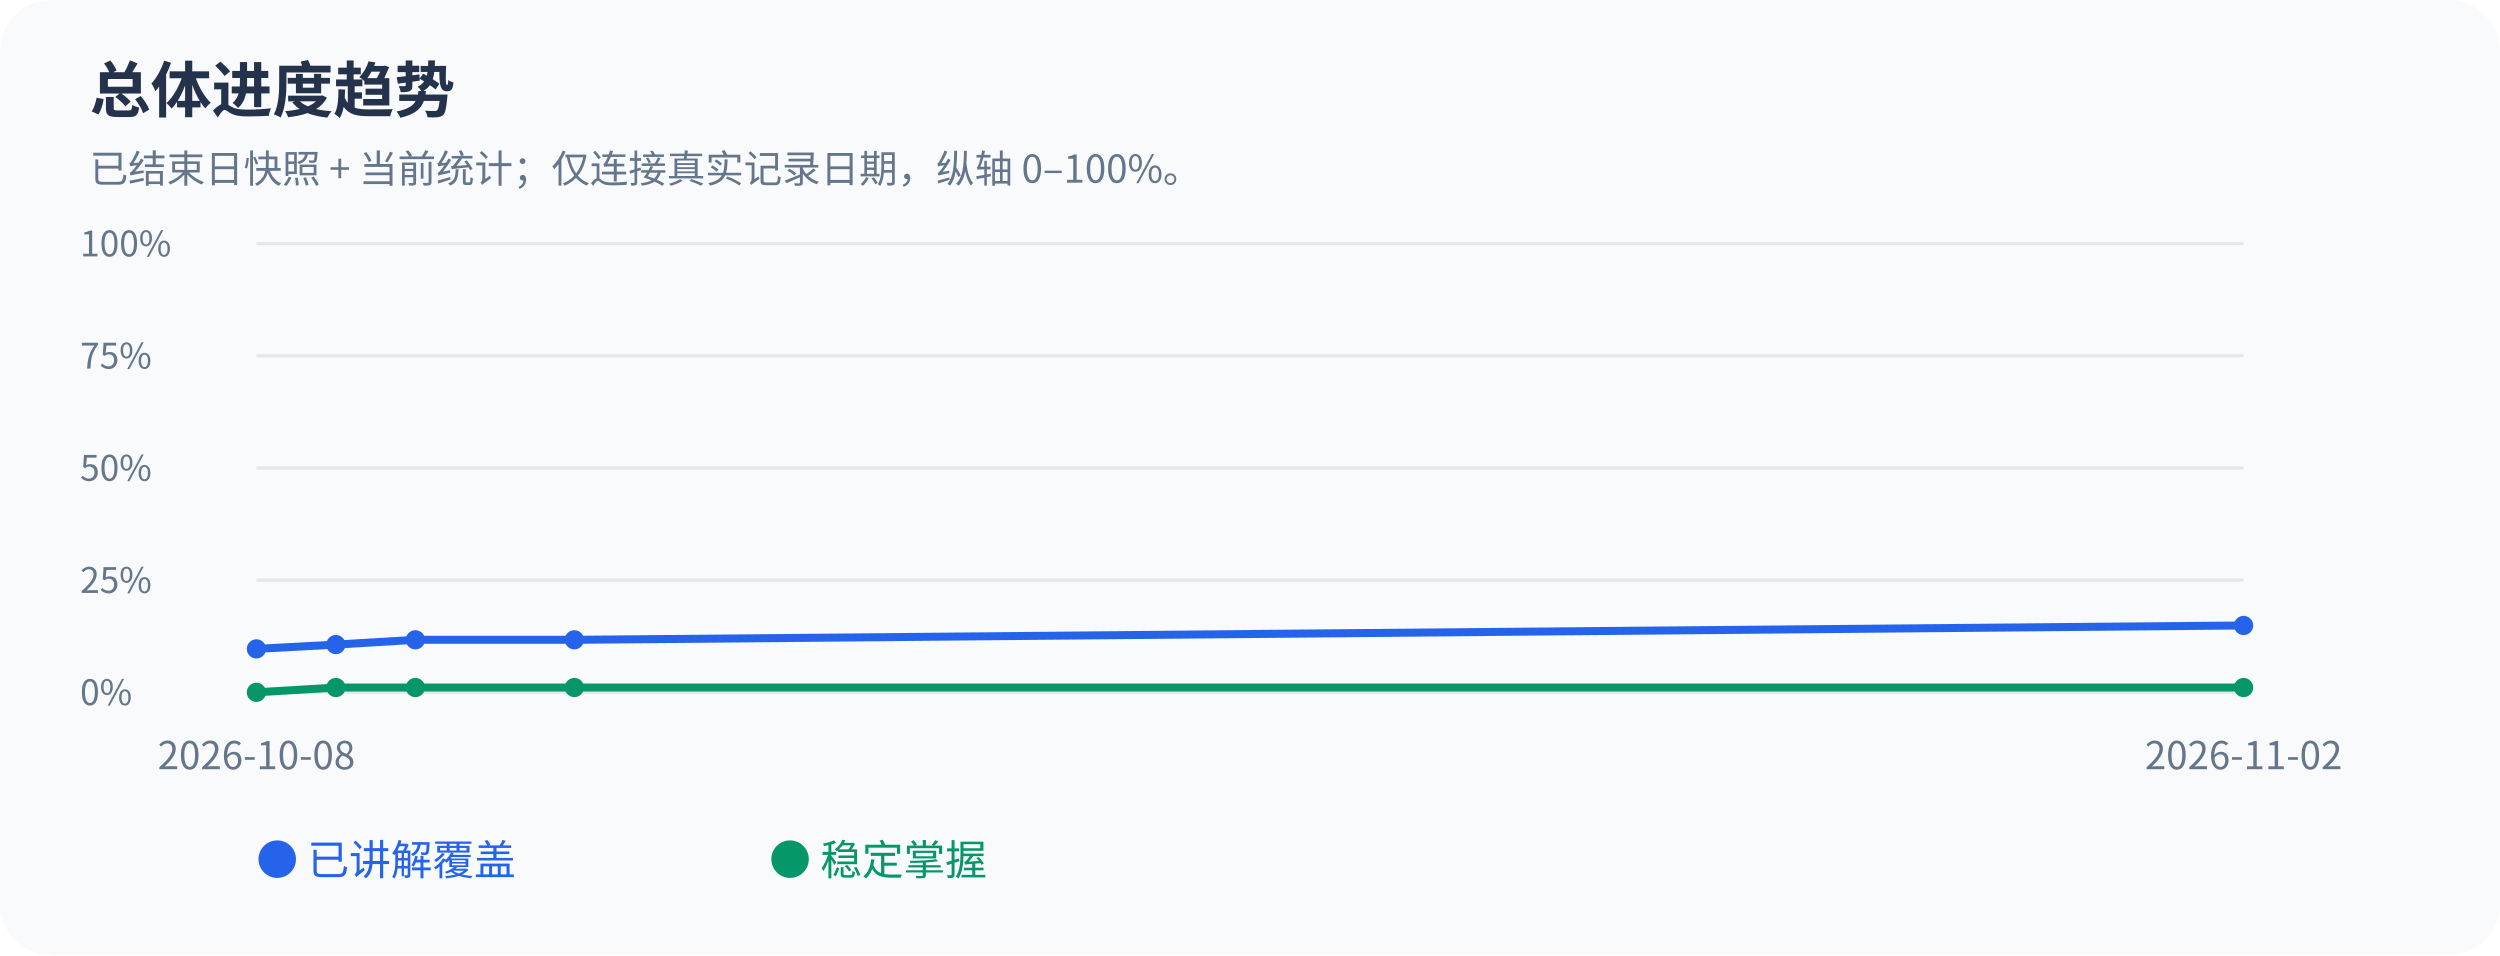
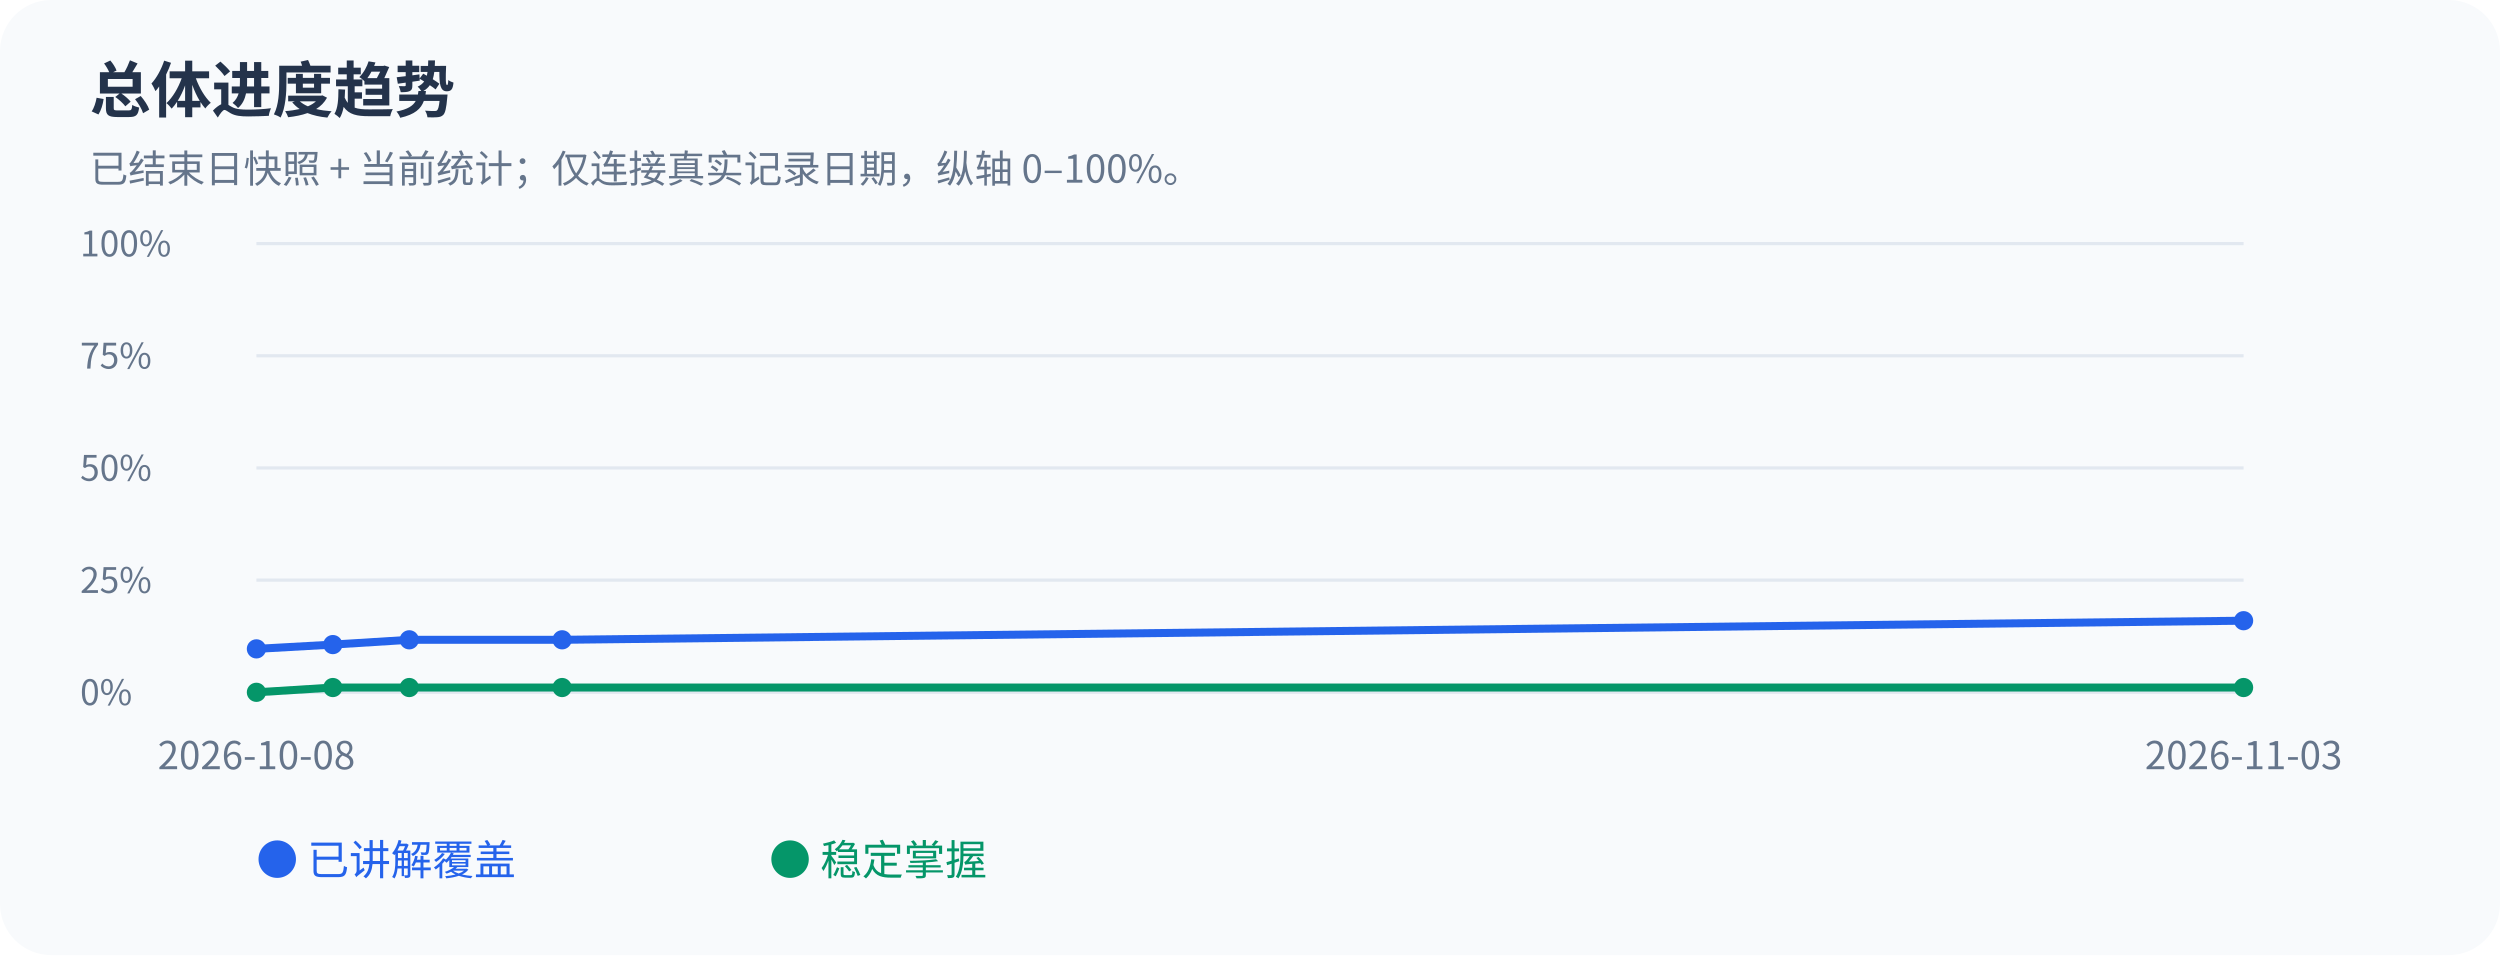
<svg xmlns="http://www.w3.org/2000/svg" width="780" height="298" viewBox="0 0 780 298" role="img" aria-labelledby="title desc">
  <style>text{font-family:system-ui,"Noto Sans CJK SC","Microsoft YaHei",sans-serif;fill:#24334b}.muted{fill:#65758b}.blue{fill:#2563eb}.green{fill:#059669}</style>
  <rect width="100%" height="100%" rx="16" fill="#f8fafc" />
  <text x="28" y="35" font-size="19" font-weight="700">总体进度趋势</text>
  <text x="28" y="57" class="muted" font-size="12">已结束日快照 + 当前统计；仅连接真实记录日期，纵轴 0–100%。</text>
  <line x1="80" y1="216" x2="700" y2="216" stroke="#e2e8f0" />
  <text x="25" y="220" font-size="11" class="muted">0%</text>
  <line x1="80" y1="181.0" x2="700" y2="181.0" stroke="#e2e8f0" />
  <text x="25" y="185.0" font-size="11" class="muted">25%</text>
  <line x1="80" y1="146.0" x2="700" y2="146.0" stroke="#e2e8f0" />
  <text x="25" y="150.0" font-size="11" class="muted">50%</text>
  <line x1="80" y1="111.0" x2="700" y2="111.0" stroke="#e2e8f0" />
  <text x="25" y="115.0" font-size="11" class="muted">75%</text>
  <line x1="80" y1="76" x2="700" y2="76" stroke="#e2e8f0" />
  <text x="25" y="80" font-size="11" class="muted">100%</text>
  <circle cx="80.00" cy="202.45" r="3" fill="#2563eb" />
-   <circle cx="104.80" cy="201.11" r="3" fill="#2563eb" />
-   <circle cx="129.60" cy="199.62" r="3" fill="#2563eb" />
-   <circle cx="179.20" cy="199.62" r="3" fill="#2563eb" />
-   <circle cx="700.00" cy="195.15" r="3" fill="#2563eb" />
-   <polyline points="80.00,202.45 104.80,201.11 129.60,199.62 179.20,199.62 700.00,195.15" fill="none" stroke="#2563eb" stroke-width="2.5" />
+   <circle cx="103.85" cy="201.11" r="3" fill="#2563eb" />
+   <circle cx="127.69" cy="199.62" r="3" fill="#2563eb" />
+   <circle cx="175.38" cy="199.62" r="3" fill="#2563eb" />
+   <circle cx="700.00" cy="193.66" r="3" fill="#2563eb" />
+   <polyline points="80.00,202.45 103.85,201.11 127.69,199.62 175.38,199.62 700.00,193.66" fill="none" stroke="#2563eb" stroke-width="2.5" />
  <circle cx="80.00" cy="216.00" r="3" fill="#059669" />
-   <circle cx="104.80" cy="214.51" r="3" fill="#059669" />
-   <circle cx="129.60" cy="214.51" r="3" fill="#059669" />
-   <circle cx="179.20" cy="214.51" r="3" fill="#059669" />
+   <circle cx="103.85" cy="214.51" r="3" fill="#059669" />
+   <circle cx="127.69" cy="214.51" r="3" fill="#059669" />
+   <circle cx="175.38" cy="214.51" r="3" fill="#059669" />
  <circle cx="700.00" cy="214.51" r="3" fill="#059669" />
-   <polyline points="80.00,216.00 104.80,214.51 129.60,214.51 179.20,214.51 700.00,214.51" fill="none" stroke="#059669" stroke-width="2.5" />
+   <polyline points="80.00,216.00 103.85,214.51 127.69,214.51 175.38,214.51 700.00,214.51" fill="none" stroke="#059669" stroke-width="2.5" />
  <text x="80.00" y="240" text-anchor="middle" font-size="12" class="muted">2026-10-08</text>
-   <text x="700.00" y="240" text-anchor="middle" font-size="12" class="muted">2026-11-02</text>
+   <text x="700.00" y="240" text-anchor="middle" font-size="12" class="muted">2026-11-03</text>
  <text x="80" y="273" font-size="13" class="blue">● 已讲解覆盖</text>
  <text x="240" y="273" font-size="13" class="green">● 稳定掌握</text>
</svg>
